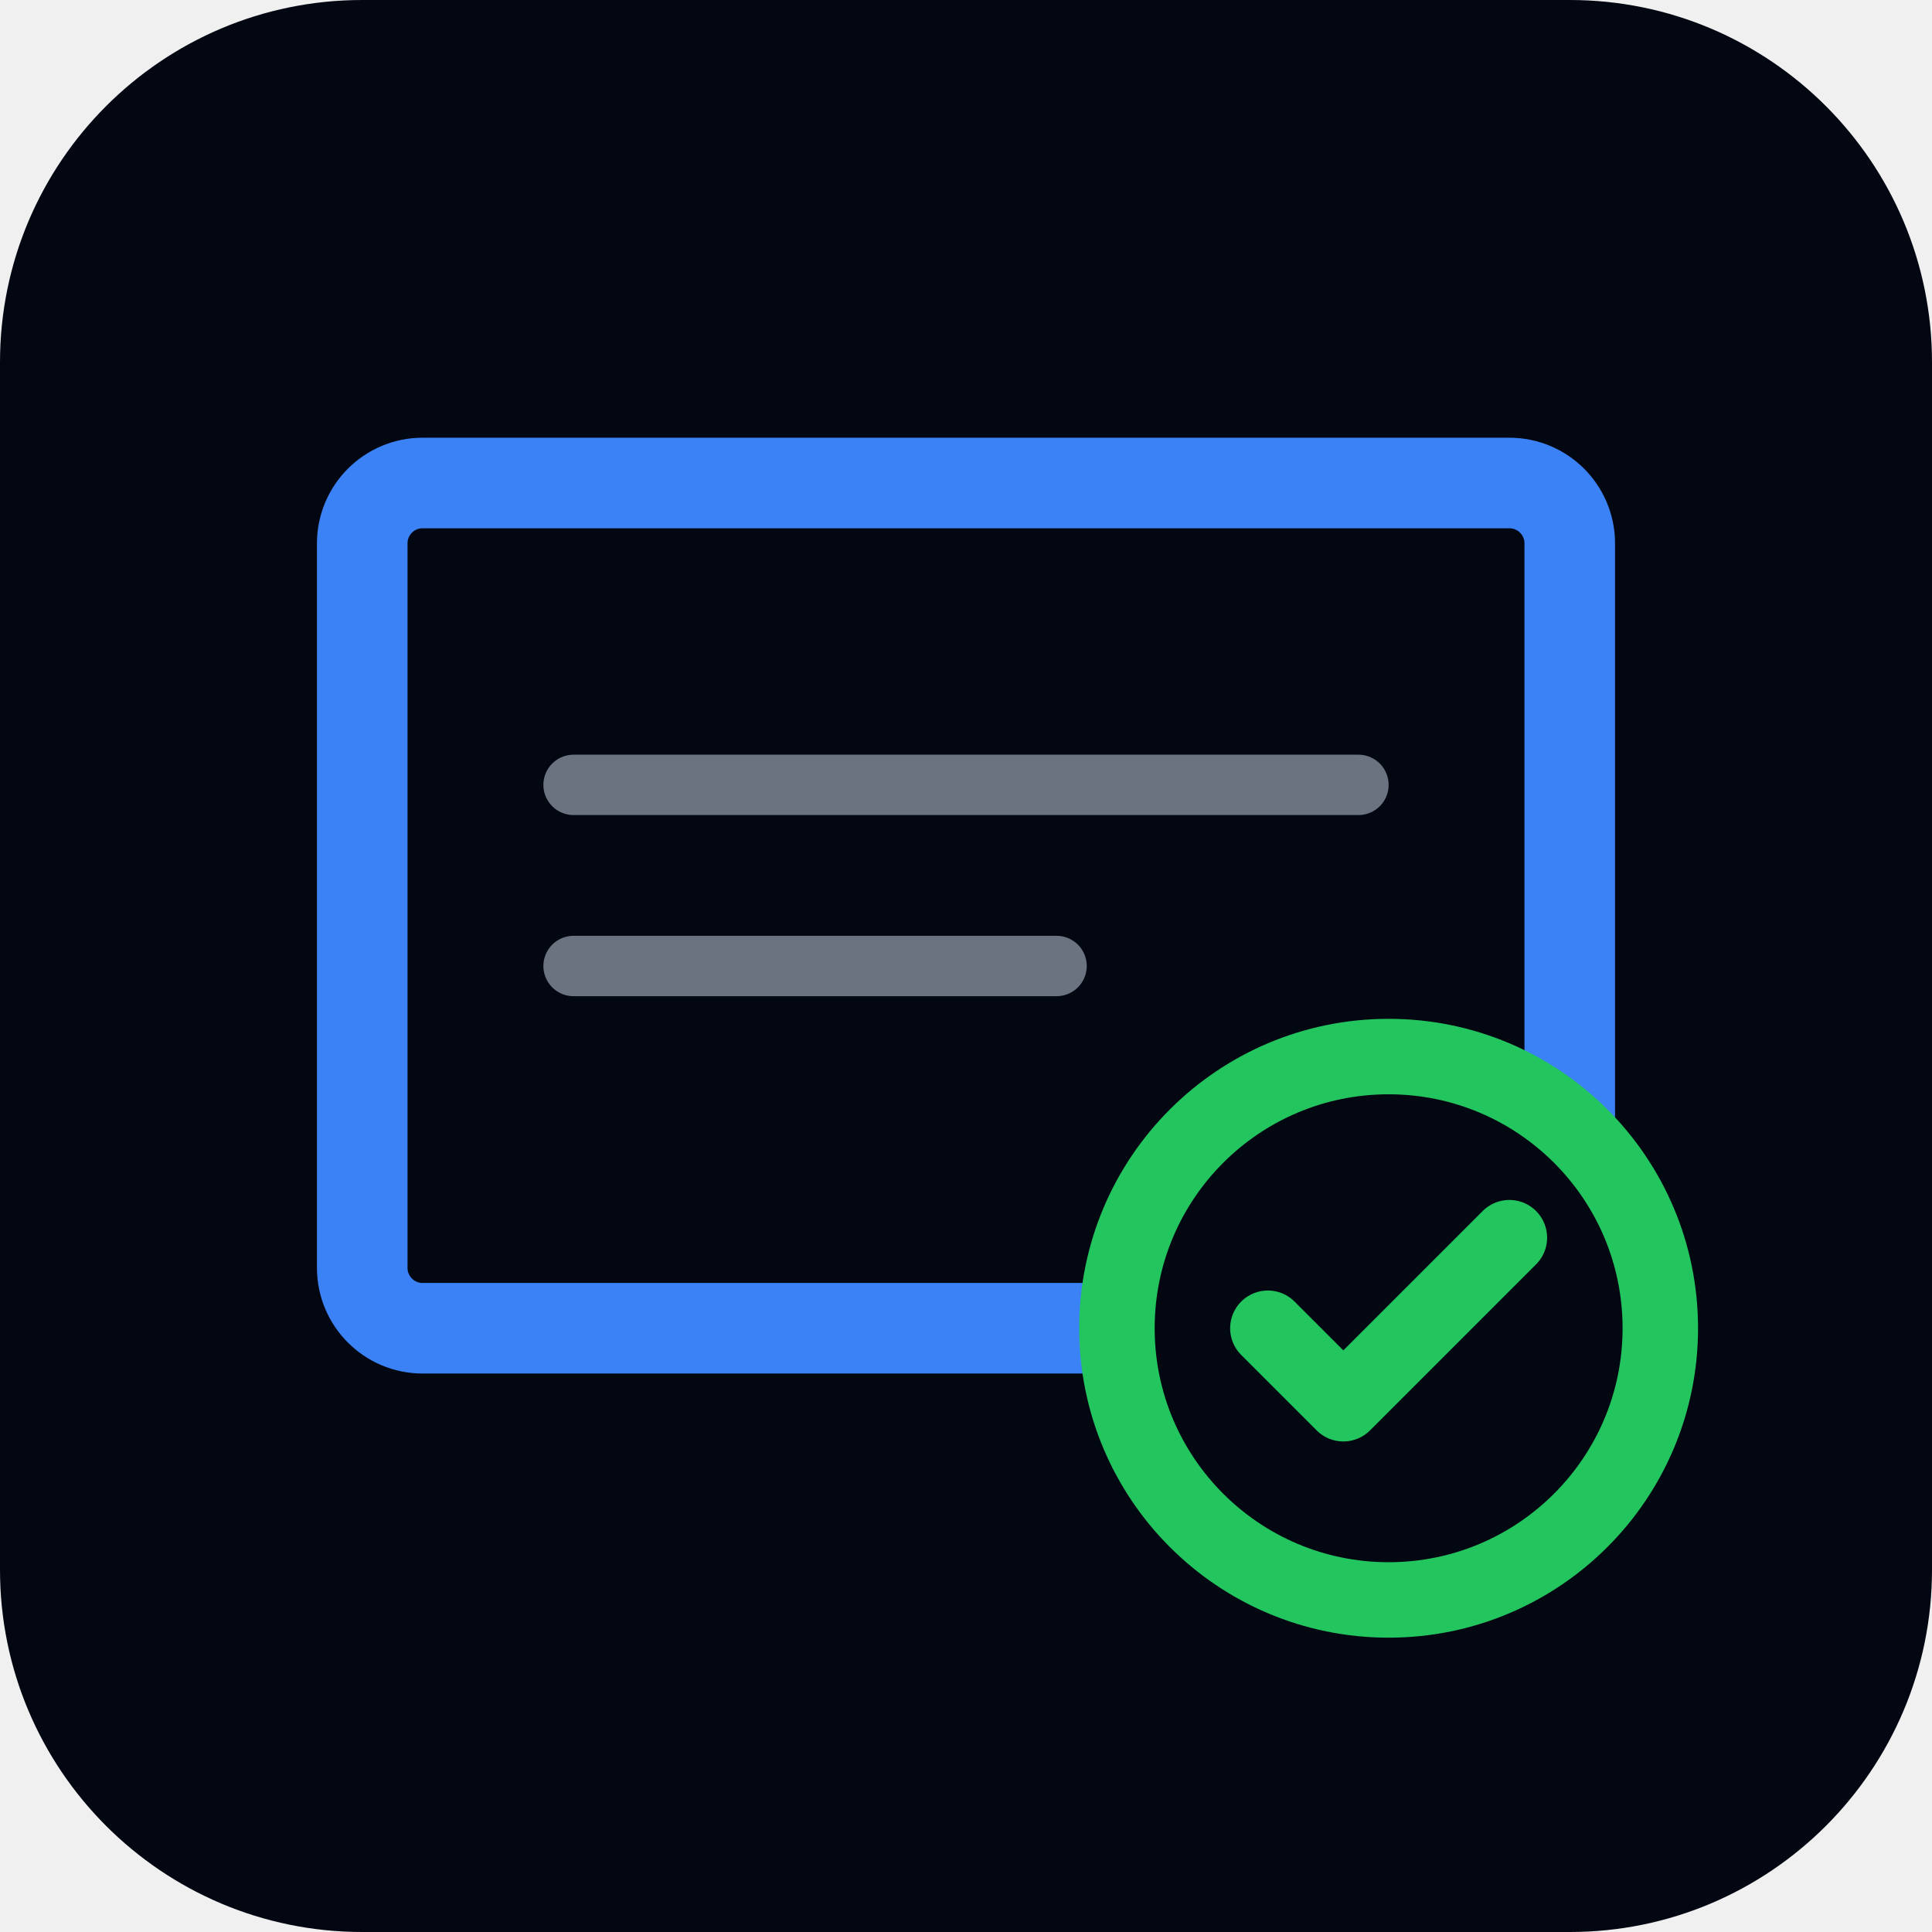
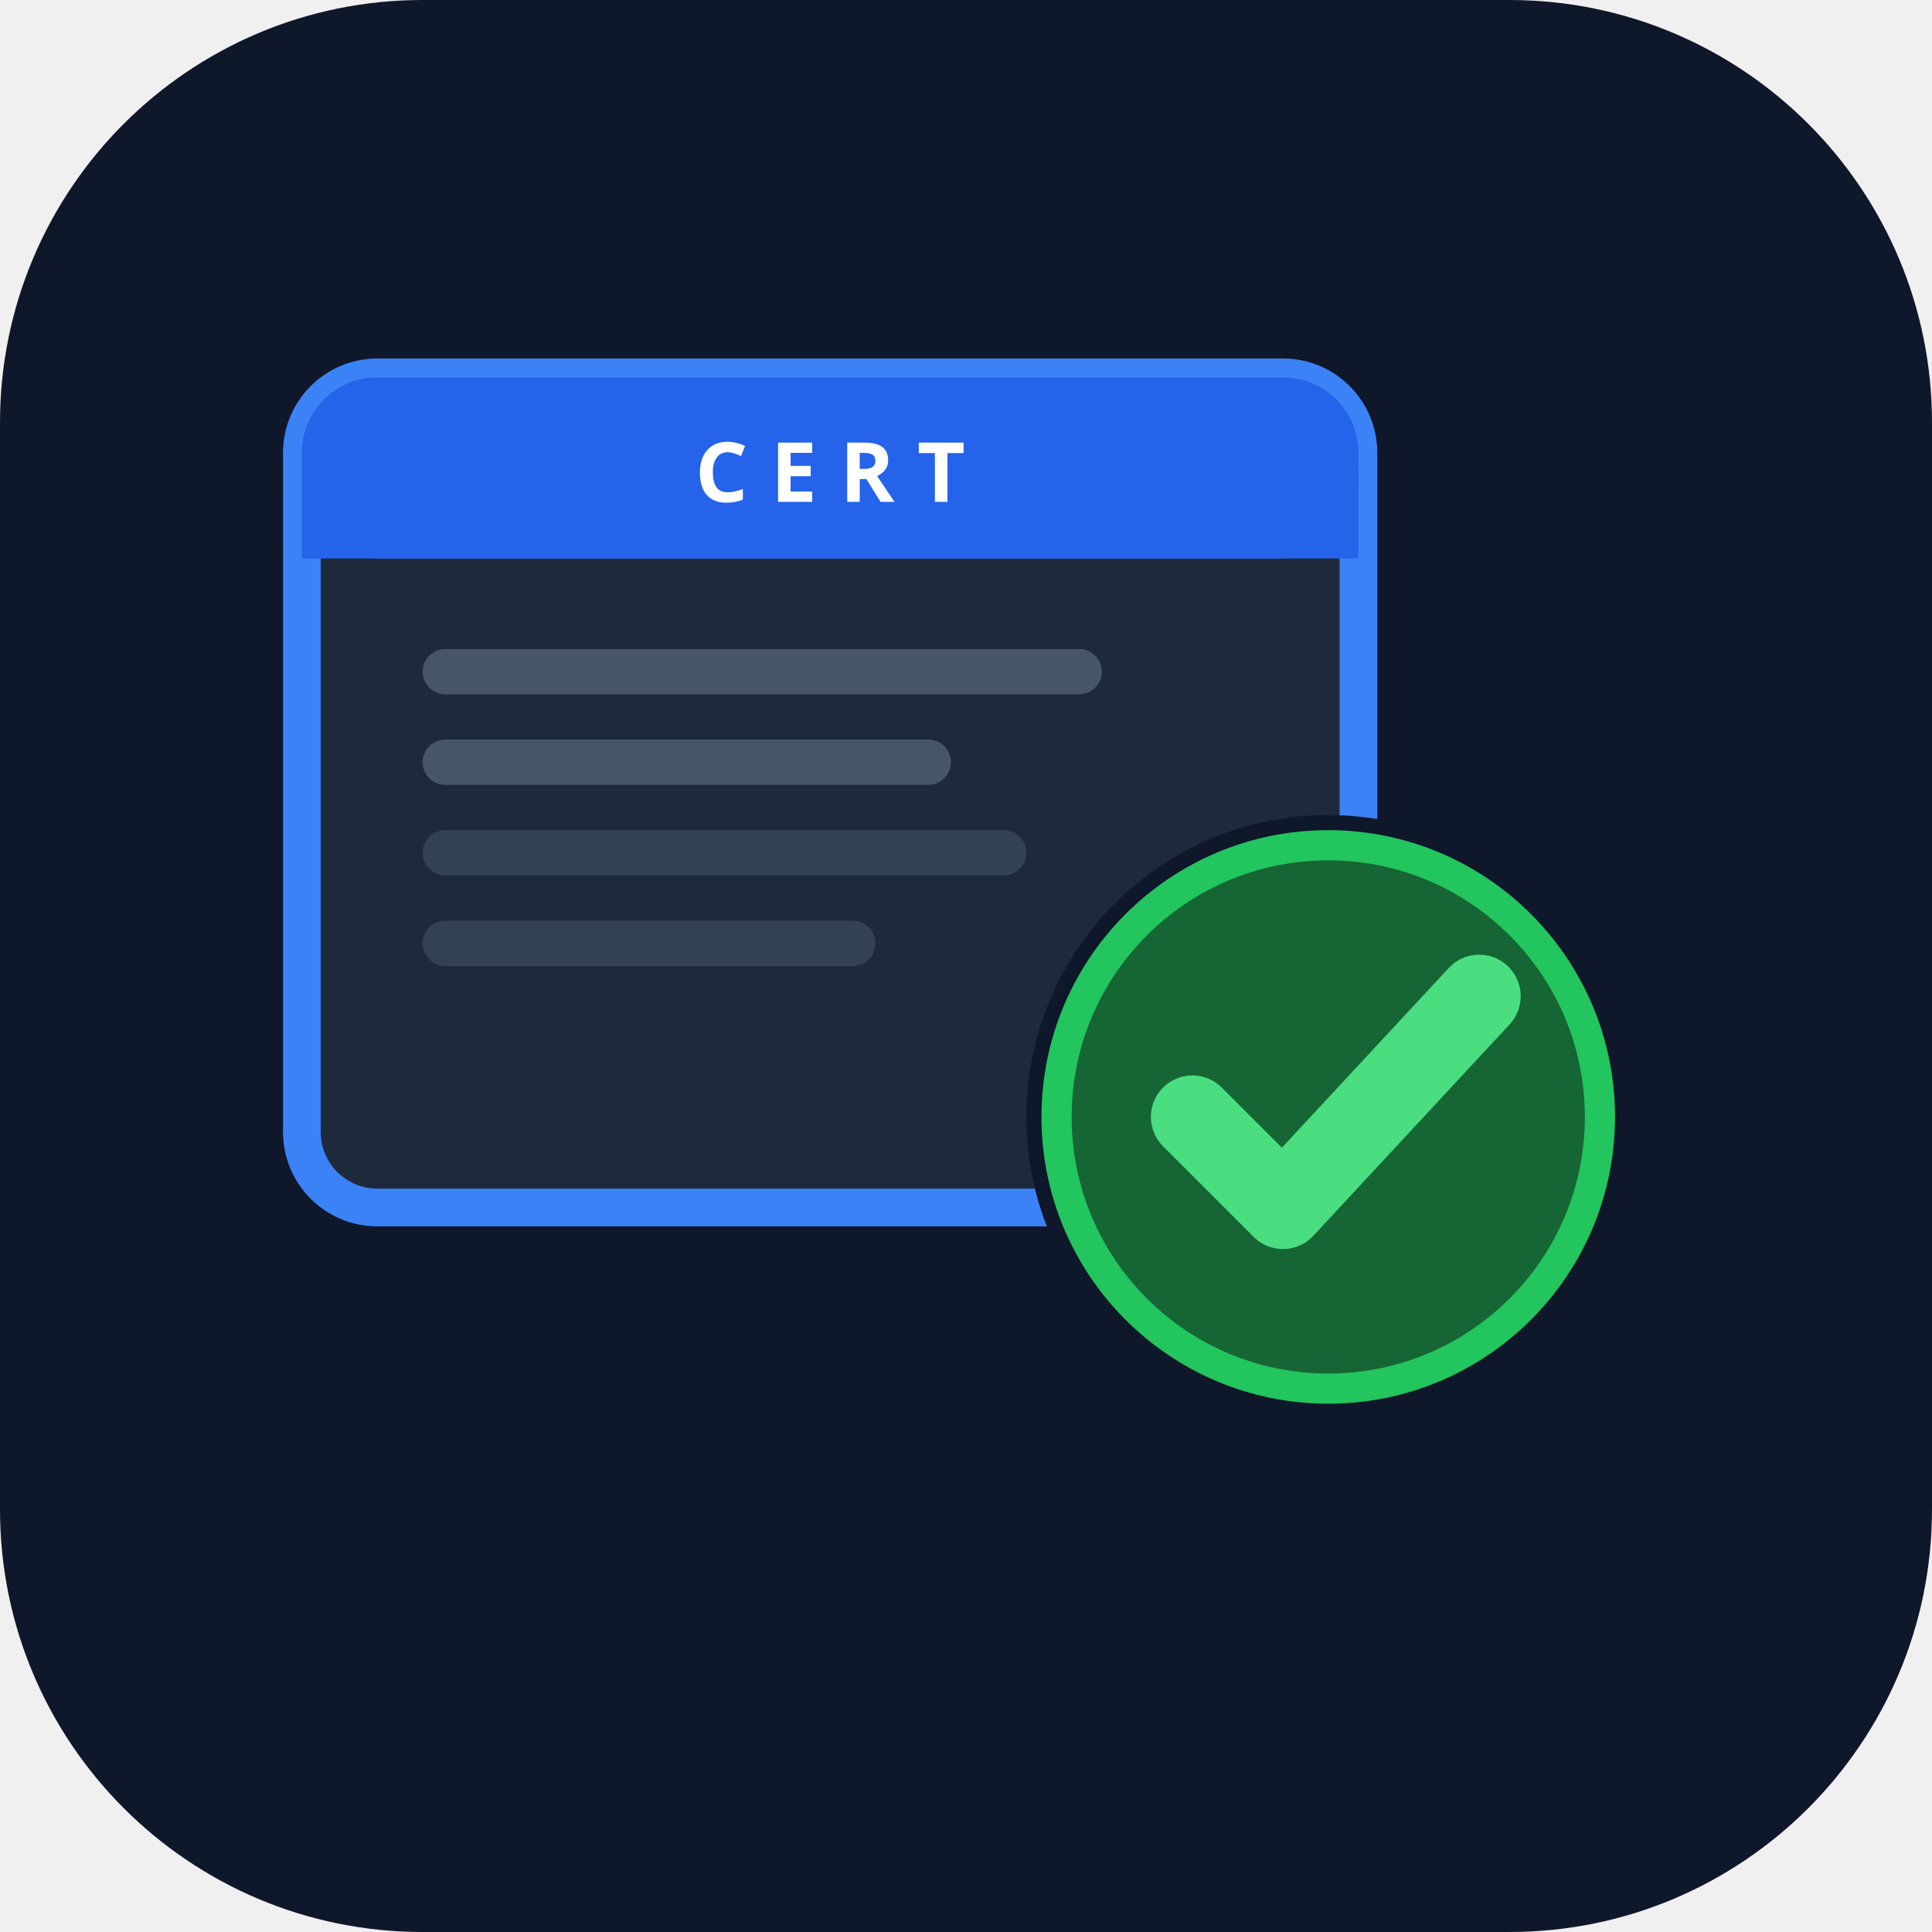
<svg xmlns="http://www.w3.org/2000/svg" viewBox="0 0 512 512">
-   <rect width="512" height="512" rx="96" fill="#030712" />
-   <rect x="96" y="128" width="320" height="224" rx="16" fill="none" stroke="#3b82f6" stroke-width="24" />
-   <line x1="152" y1="208" x2="360" y2="208" stroke="#6b7280" stroke-width="16" stroke-linecap="round" />
-   <line x1="152" y1="256" x2="280" y2="256" stroke="#6b7280" stroke-width="16" stroke-linecap="round" />
-   <circle cx="368" cy="352" r="72" fill="#030712" stroke="#22c55e" stroke-width="20" />
-   <polyline points="336,352 356,372 400,328" fill="none" stroke="#22c55e" stroke-width="20" stroke-linecap="round" stroke-linejoin="round" />
+   <rect width="512" height="512" rx="112" fill="#0f172a" />
+   <rect x="80" y="100" width="280" height="220" rx="20" fill="#1e293b" />
+   <rect x="80" y="100" width="280" height="220" rx="20" fill="none" stroke="#3b82f6" stroke-width="10" />
+   <rect x="80" y="100" width="280" height="48" rx="20" fill="#2563eb" />
+   <rect x="80" y="124" width="280" height="24" fill="#2563eb" />
+   <text x="220" y="133" font-family="system-ui, sans-serif" font-size="22" font-weight="700" fill="white" text-anchor="middle" letter-spacing="6">CERT</text>
+   <rect x="112" y="172" width="180" height="12" rx="6" fill="#475569" />
+   <rect x="112" y="196" width="140" height="12" rx="6" fill="#475569" />
+   <rect x="112" y="220" width="160" height="12" rx="6" fill="#334155" />
+   <rect x="112" y="244" width="120" height="12" rx="6" fill="#334155" />
+   <circle cx="352" cy="296" r="80" fill="#0f172a" />
+   <circle cx="352" cy="296" r="72" fill="#166534" />
+   <circle cx="352" cy="296" r="72" fill="none" stroke="#22c55e" stroke-width="8" />
+   <polyline points="316,296 340,320 392,264" fill="none" stroke="#4ade80" stroke-width="22" stroke-linecap="round" stroke-linejoin="round" />
</svg>
